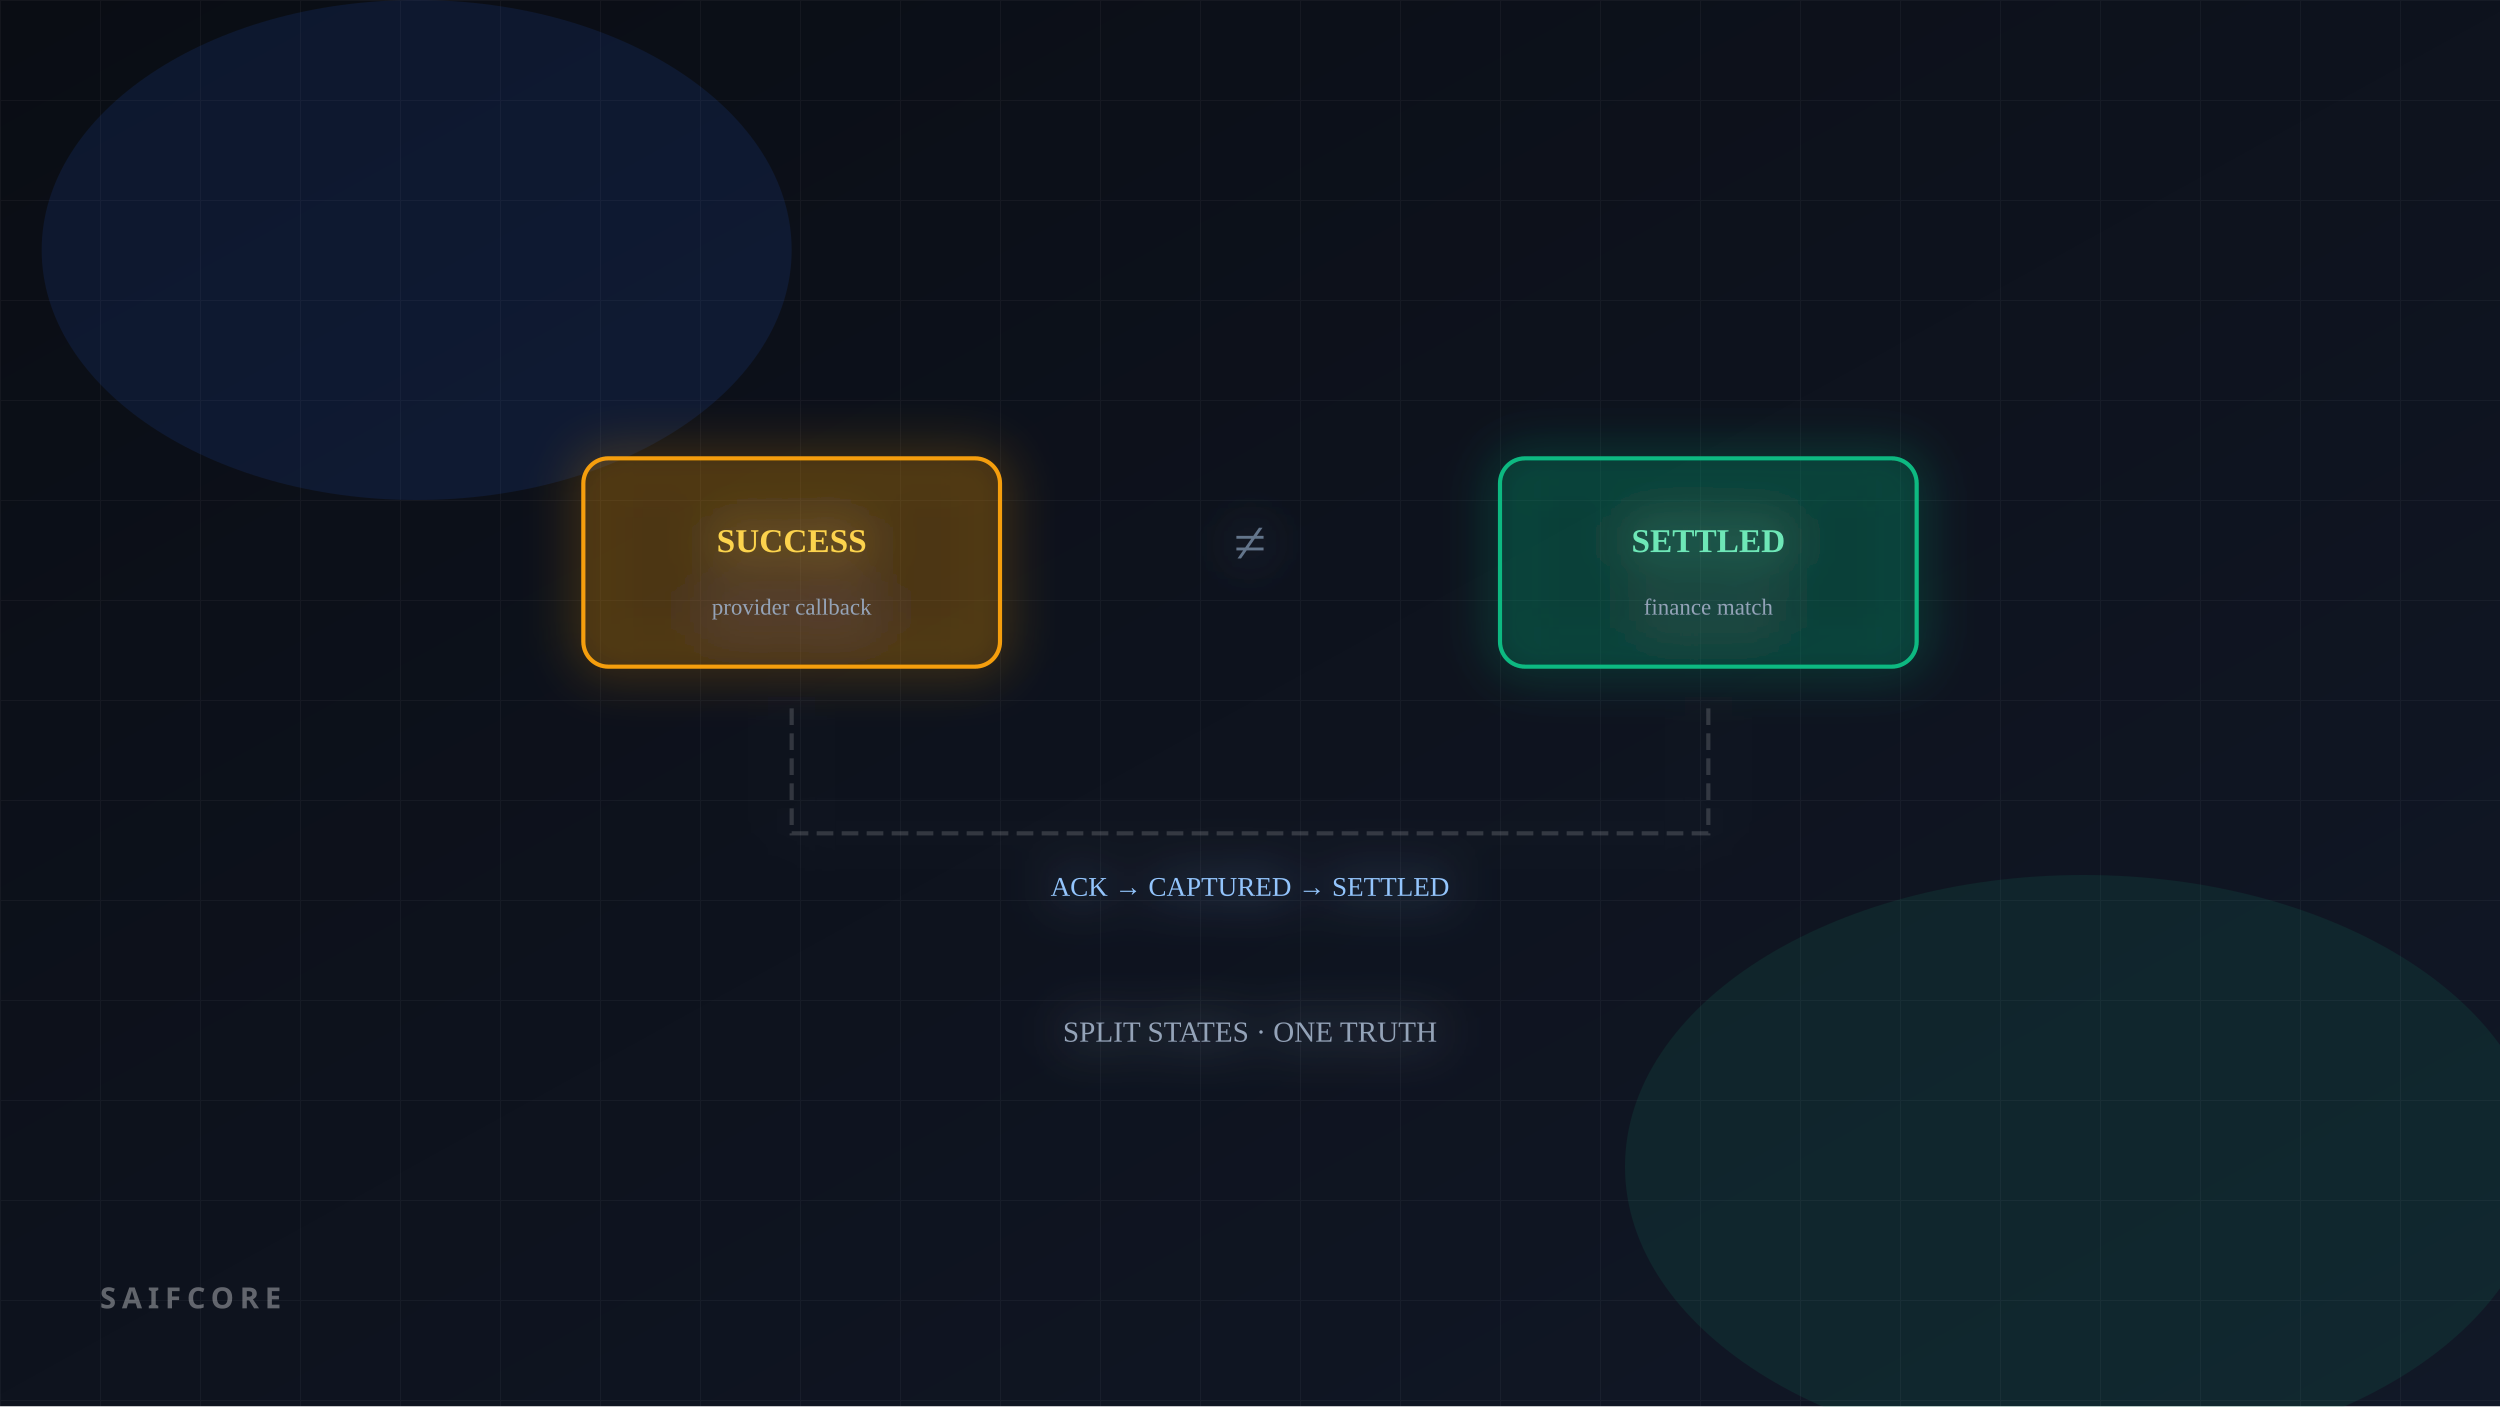
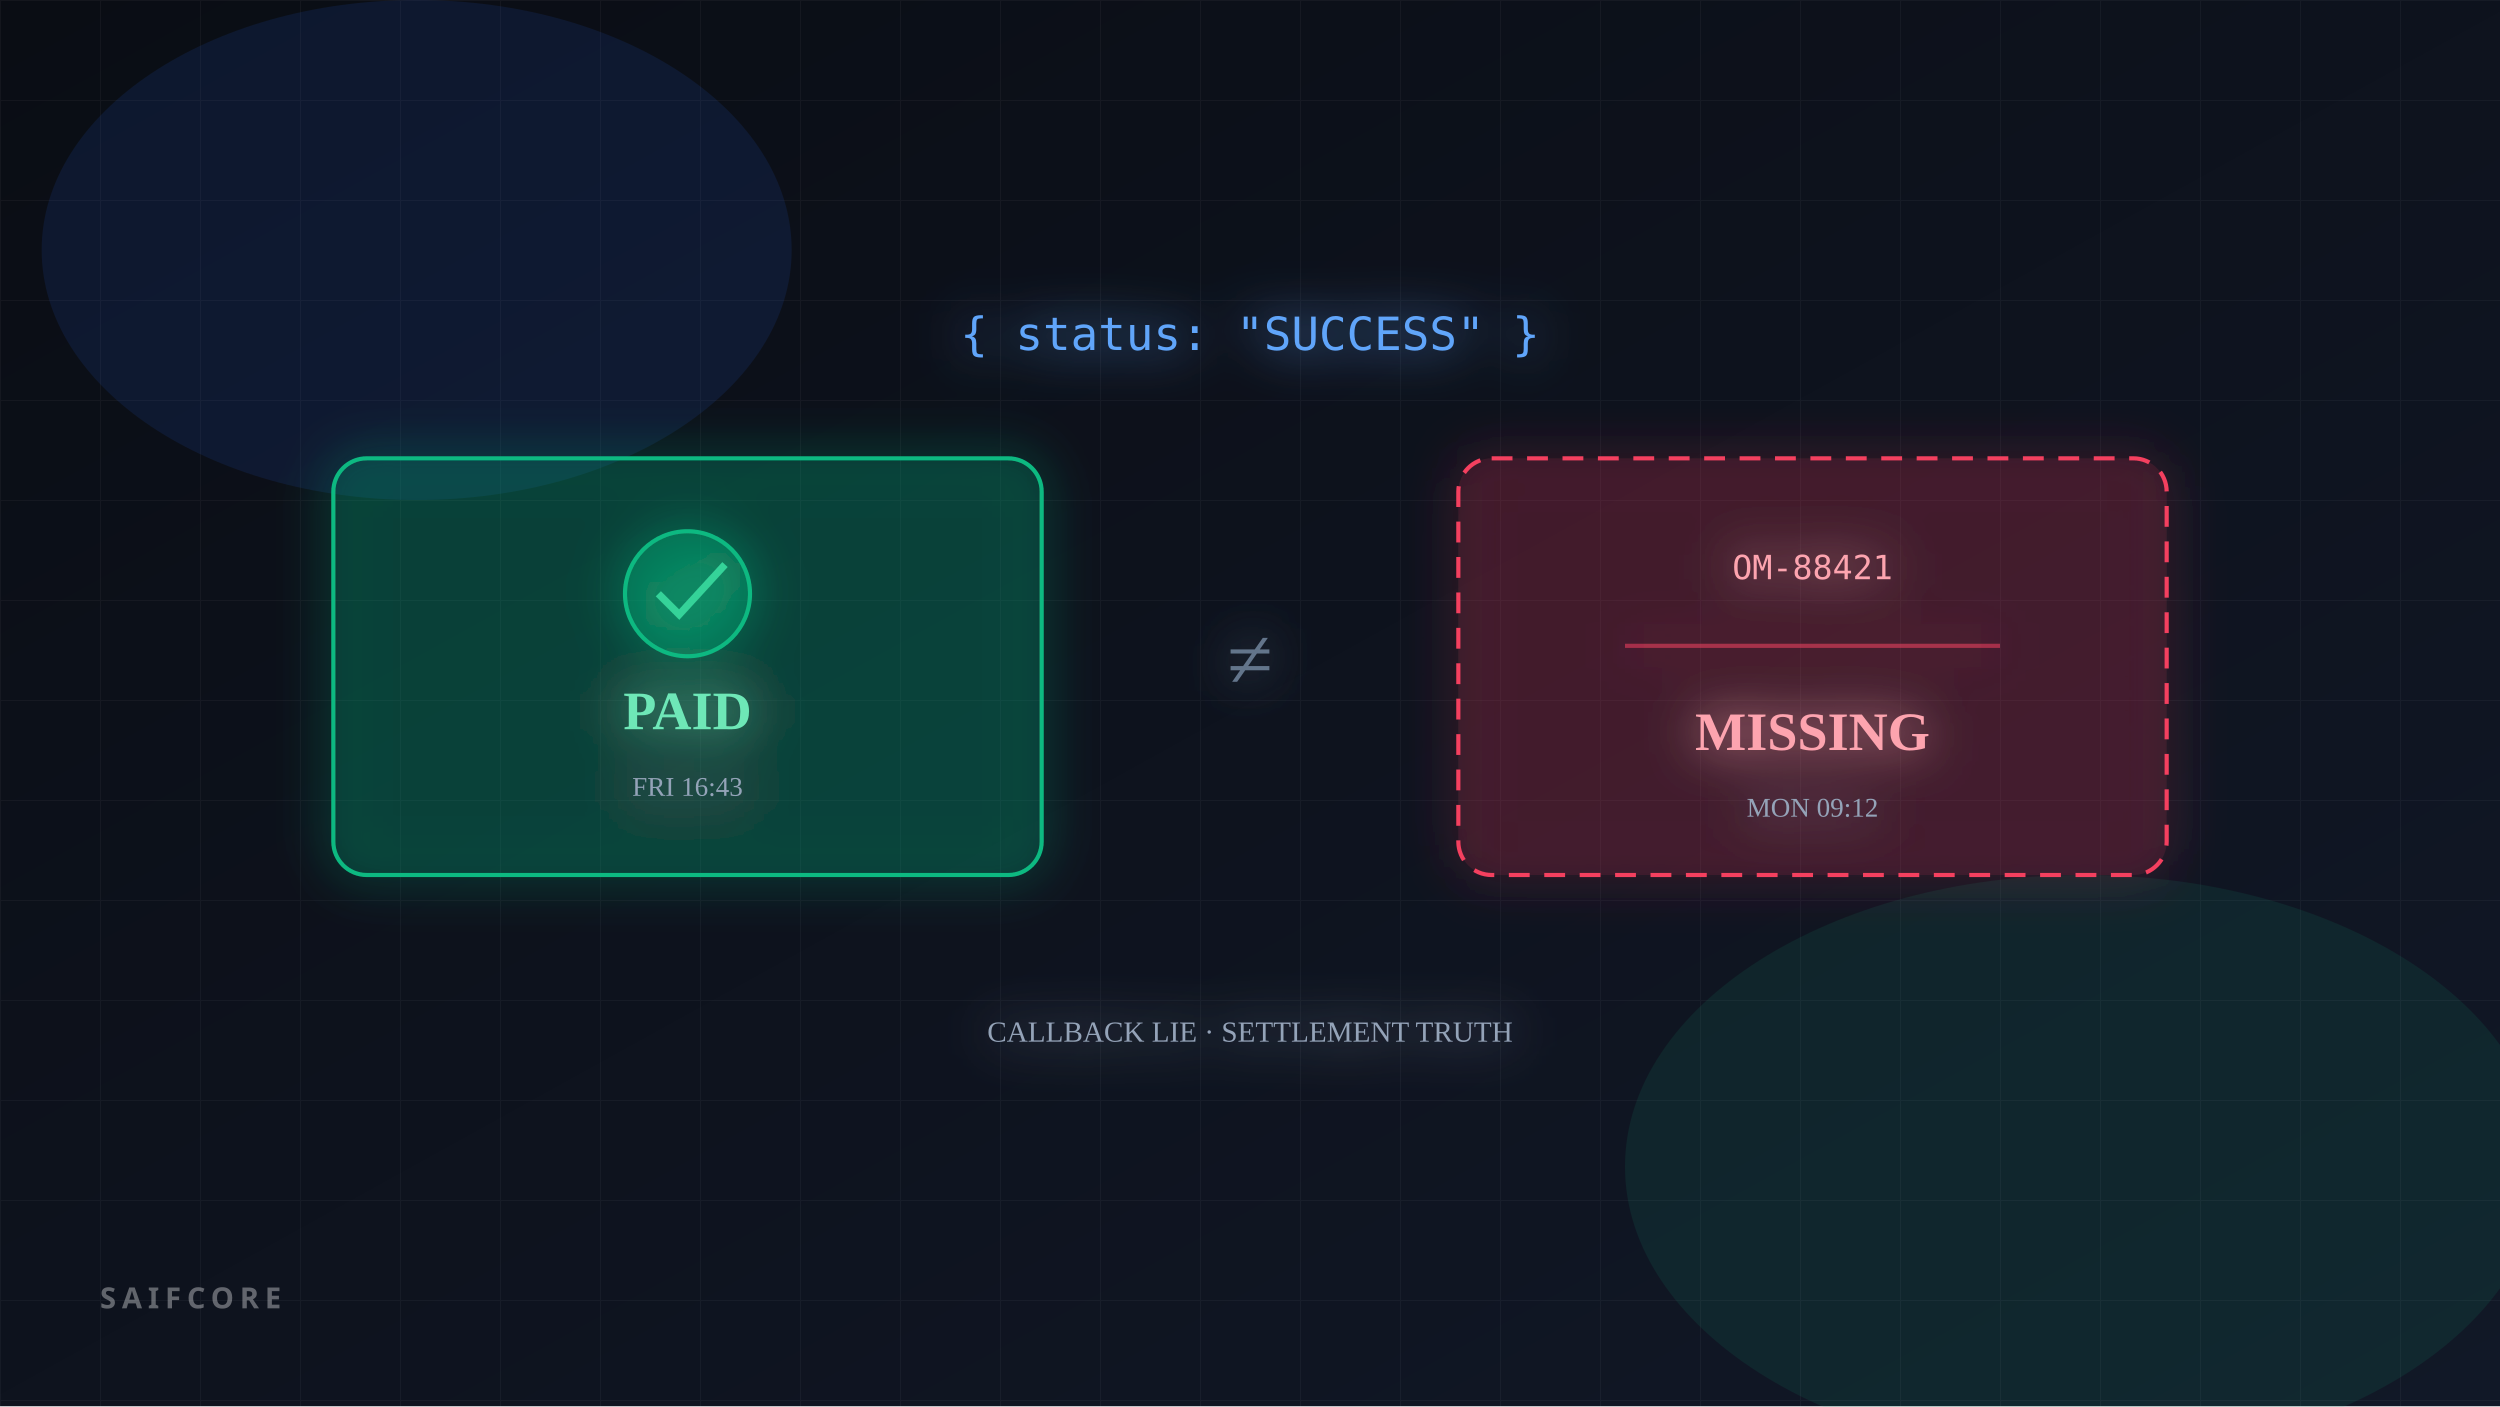
<svg xmlns="http://www.w3.org/2000/svg" viewBox="0 0 1200 675" role="img" aria-hidden="true">
  <defs>
    <linearGradient id="bg" x1="0%" y1="0%" x2="100%" y2="100%">
      <stop offset="0%" stop-color="#0a0d14" />
      <stop offset="100%" stop-color="#111827" />
    </linearGradient>
    <linearGradient id="brand" x1="0%" y1="0%" x2="100%" y2="0%">
      <stop offset="0%" stop-color="#2563eb" />
      <stop offset="100%" stop-color="#10b981" />
    </linearGradient>
    <pattern id="grid" width="48" height="48" patternUnits="userSpaceOnUse">
      <path d="M48 0H0V48" fill="none" stroke="rgba(255,255,255,0.04)" stroke-width="1" />
    </pattern>
    <filter id="glow" x="-50%" y="-50%" width="200%" height="200%">
      <feGaussianBlur stdDeviation="12" result="b" />
      <feMerge>
        <feMergeNode in="b" />
        <feMergeNode in="SourceGraphic" />
      </feMerge>
    </filter>
  </defs>
  <rect width="1200" height="675" fill="url(#bg)" />
  <rect width="1200" height="675" fill="url(#grid)" />
  <ellipse cx="200" cy="120" rx="180" ry="120" fill="#2563eb" opacity="0.12" />
  <ellipse cx="1000" cy="560" rx="220" ry="140" fill="#10b981" opacity="0.1" />
  <g filter="url(#glow)">
-     <rect x="280" y="220" width="200" height="100" rx="12" fill="rgba(245,158,11,0.15)" stroke="#f59e0b" stroke-width="2" />
-     <text x="380" y="265" text-anchor="middle" fill="#fcd34d" font-size="16" font-weight="700">SUCCESS</text>
-     <text x="380" y="295" text-anchor="middle" fill="#94a3b8" font-size="11">provider callback</text>
-     <text x="600" y="270" text-anchor="middle" fill="#64748b" font-size="28">≠</text>
-     <rect x="720" y="220" width="200" height="100" rx="12" fill="rgba(16,185,129,0.15)" stroke="#10b981" stroke-width="2" />
-     <text x="820" y="265" text-anchor="middle" fill="#6ee7b7" font-size="16" font-weight="700">SETTLED</text>
-     <text x="820" y="295" text-anchor="middle" fill="#94a3b8" font-size="11">finance match</text>
-     <path d="M380 340 L380 400 L820 400 L820 340" fill="none" stroke="rgba(255,255,255,0.15)" stroke-width="2" stroke-dasharray="8 4" />
-     <text x="600" y="430" text-anchor="middle" fill="#93c5fd" font-size="13">ACK → CAPTURED → SETTLED</text>
-     <text x="600" y="500" text-anchor="middle" fill="#94a3b8" font-size="14">SPLIT STATES · ONE TRUTH</text>
+     <text x="600" y="168" text-anchor="middle" fill="#60a5fa" font-family="ui-monospace,monospace" font-size="22">{ status: "SUCCESS" }</text>
+     <rect x="160" y="220" width="340" height="200" rx="16" fill="rgba(16,185,129,0.16)" stroke="#10b981" stroke-width="2" />
+     <circle cx="330" cy="285" r="30" fill="rgba(16,185,129,0.3)" stroke="#10b981" stroke-width="2" />
+     <path d="M316 285 L326 295 L348 271" stroke="#34d399" stroke-width="3.5" fill="none" />
+     <text x="330" y="350" text-anchor="middle" fill="#6ee7b7" font-size="26" font-weight="700">PAID</text>
+     <text x="330" y="382" text-anchor="middle" fill="#94a3b8" font-size="13">FRI 16:43</text>
+     <text x="600" y="330" text-anchor="middle" fill="#64748b" font-size="40">≠</text>
+     <rect x="700" y="220" width="340" height="200" rx="16" fill="rgba(244,63,94,0.12)" stroke="#f43f5e" stroke-width="2" stroke-dasharray="10 7" />
+     <text x="870" y="278" text-anchor="middle" fill="#fda4af" font-family="ui-monospace,monospace" font-size="16">OM-88421</text>
+     <line x1="780" y1="310" x2="960" y2="310" stroke="#f43f5e" stroke-width="2" opacity="0.55" />
+     <text x="870" y="360" text-anchor="middle" fill="#fda4af" font-size="26" font-weight="700">MISSING</text>
+     <text x="870" y="392" text-anchor="middle" fill="#94a3b8" font-size="13">MON 09:12</text>
+     <text x="600" y="500" text-anchor="middle" fill="#94a3b8" font-size="14">CALLBACK LIE · SETTLEMENT TRUTH</text>
  </g>
  <text x="48" y="628" fill="rgba(255,255,255,0.35)" font-family="ui-sans-serif,system-ui,sans-serif" font-size="14" font-weight="600" letter-spacing="0.2em">SAIFCORE</text>
</svg>
